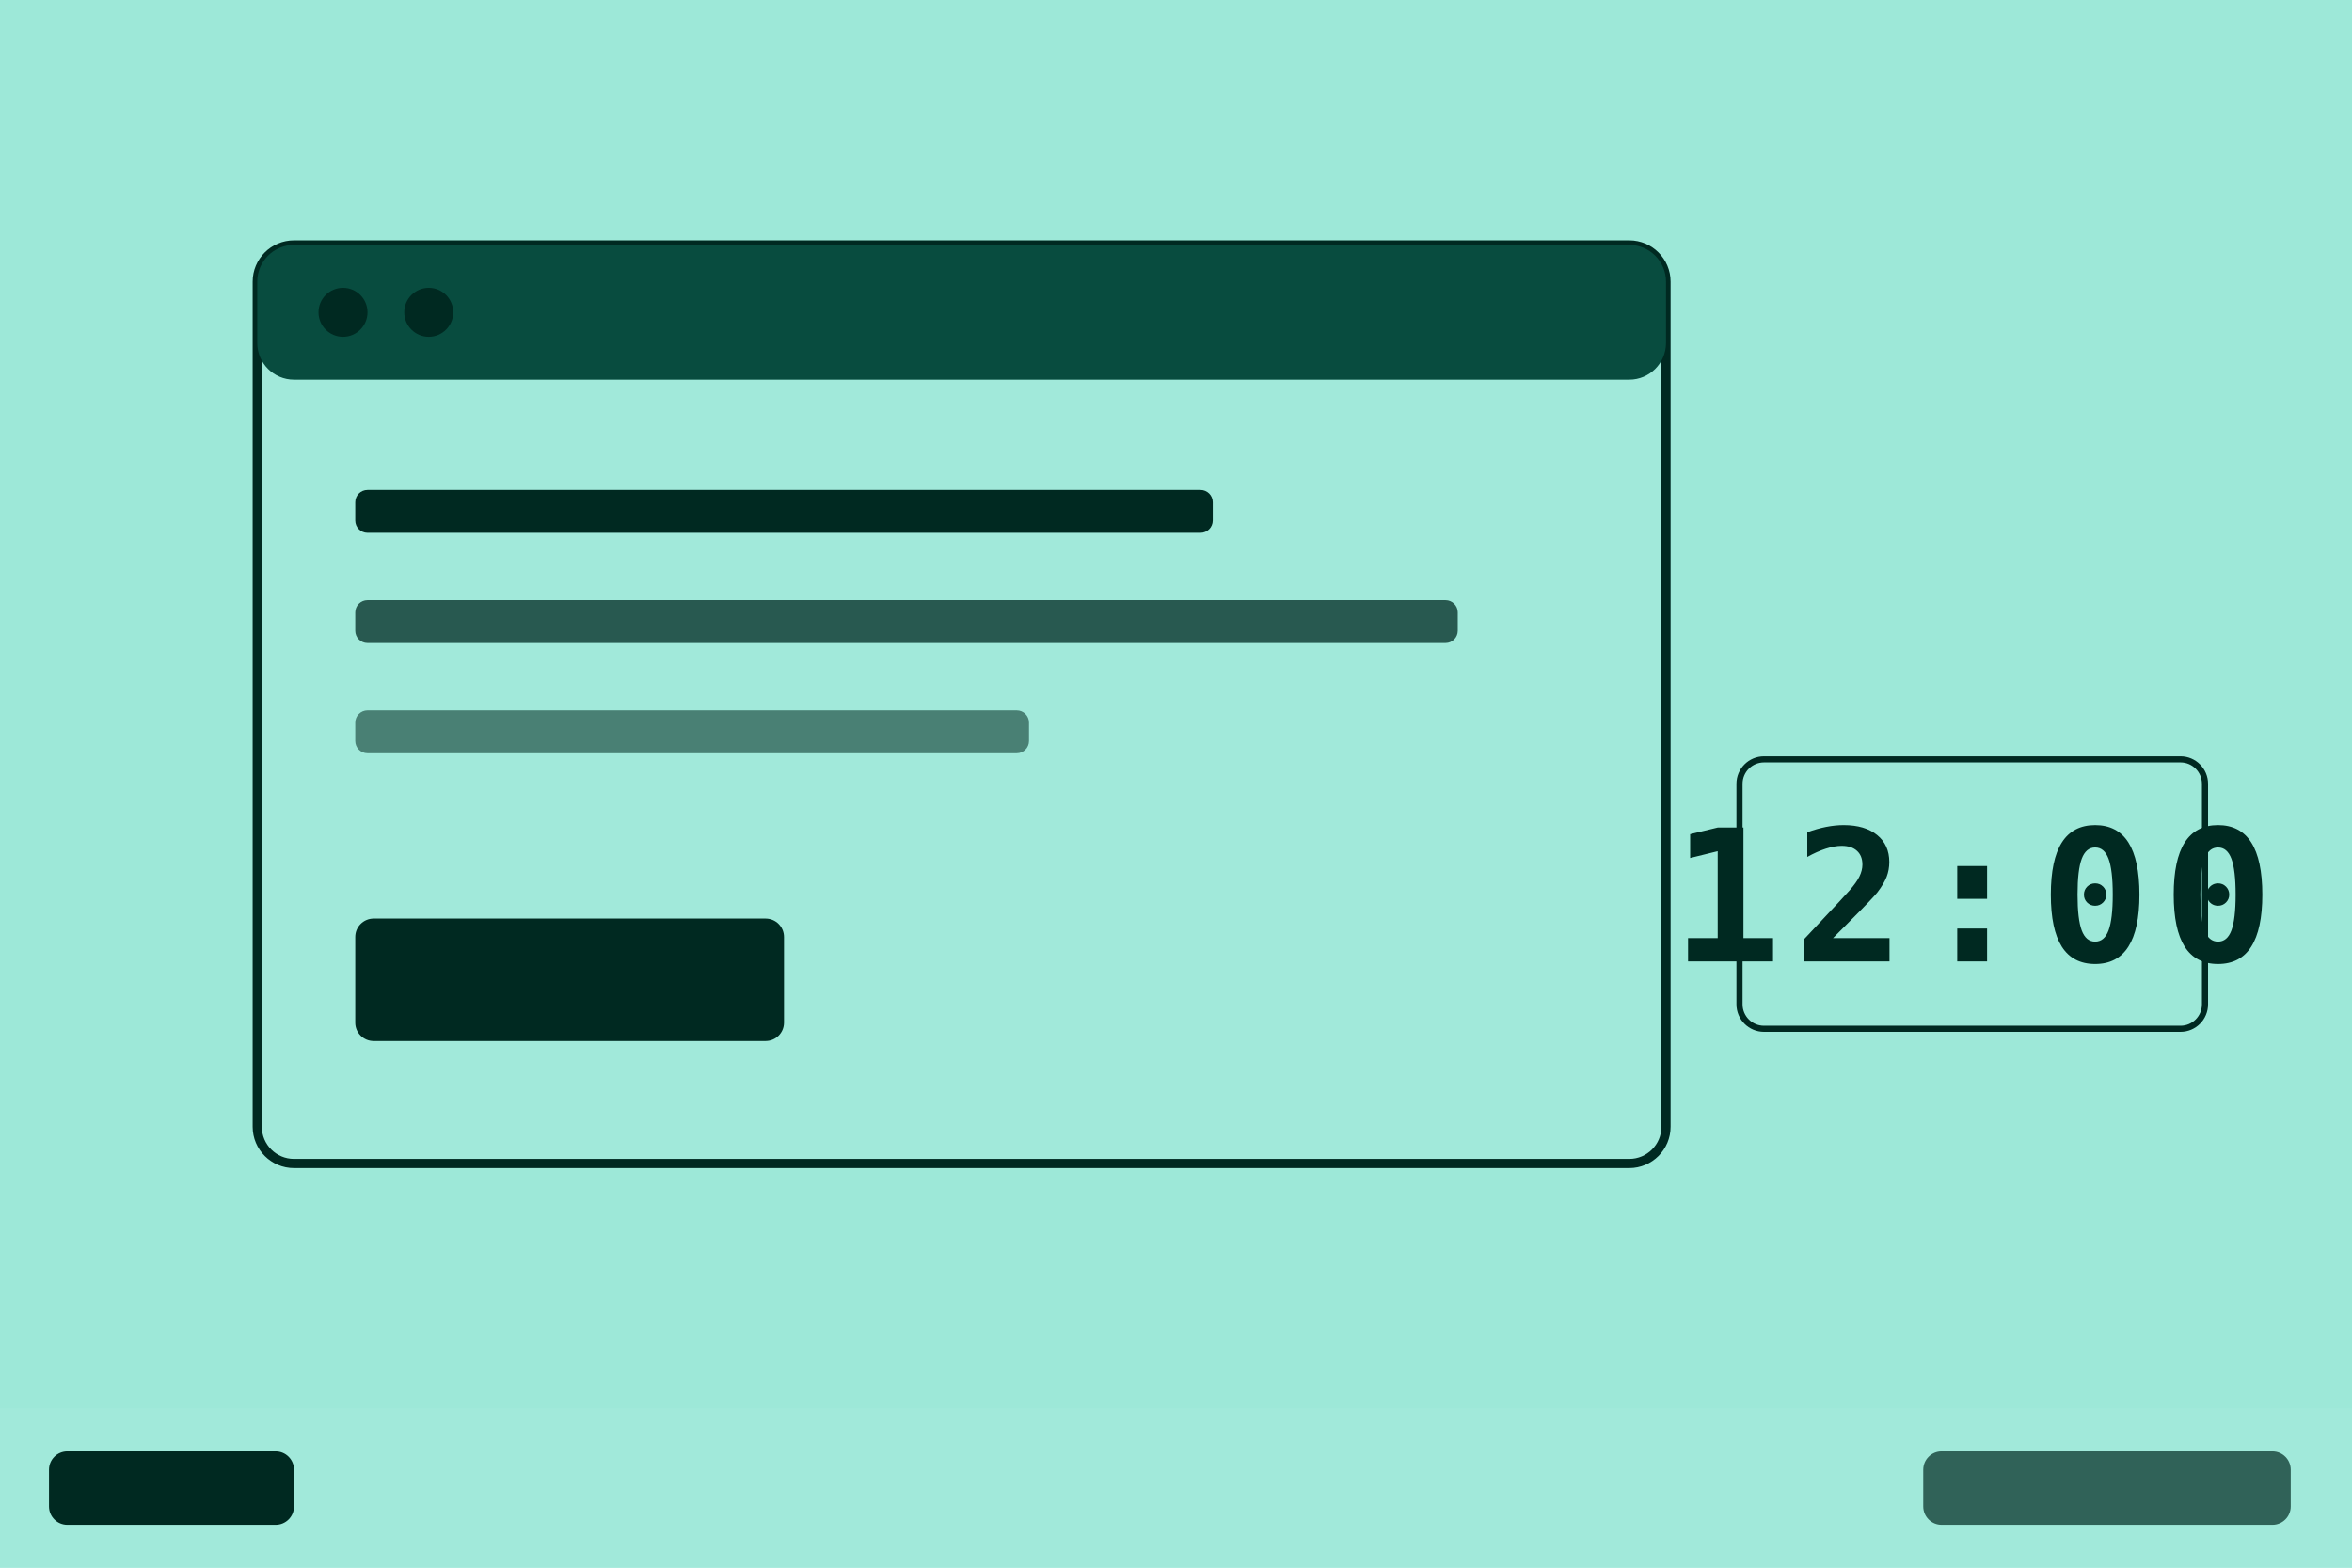
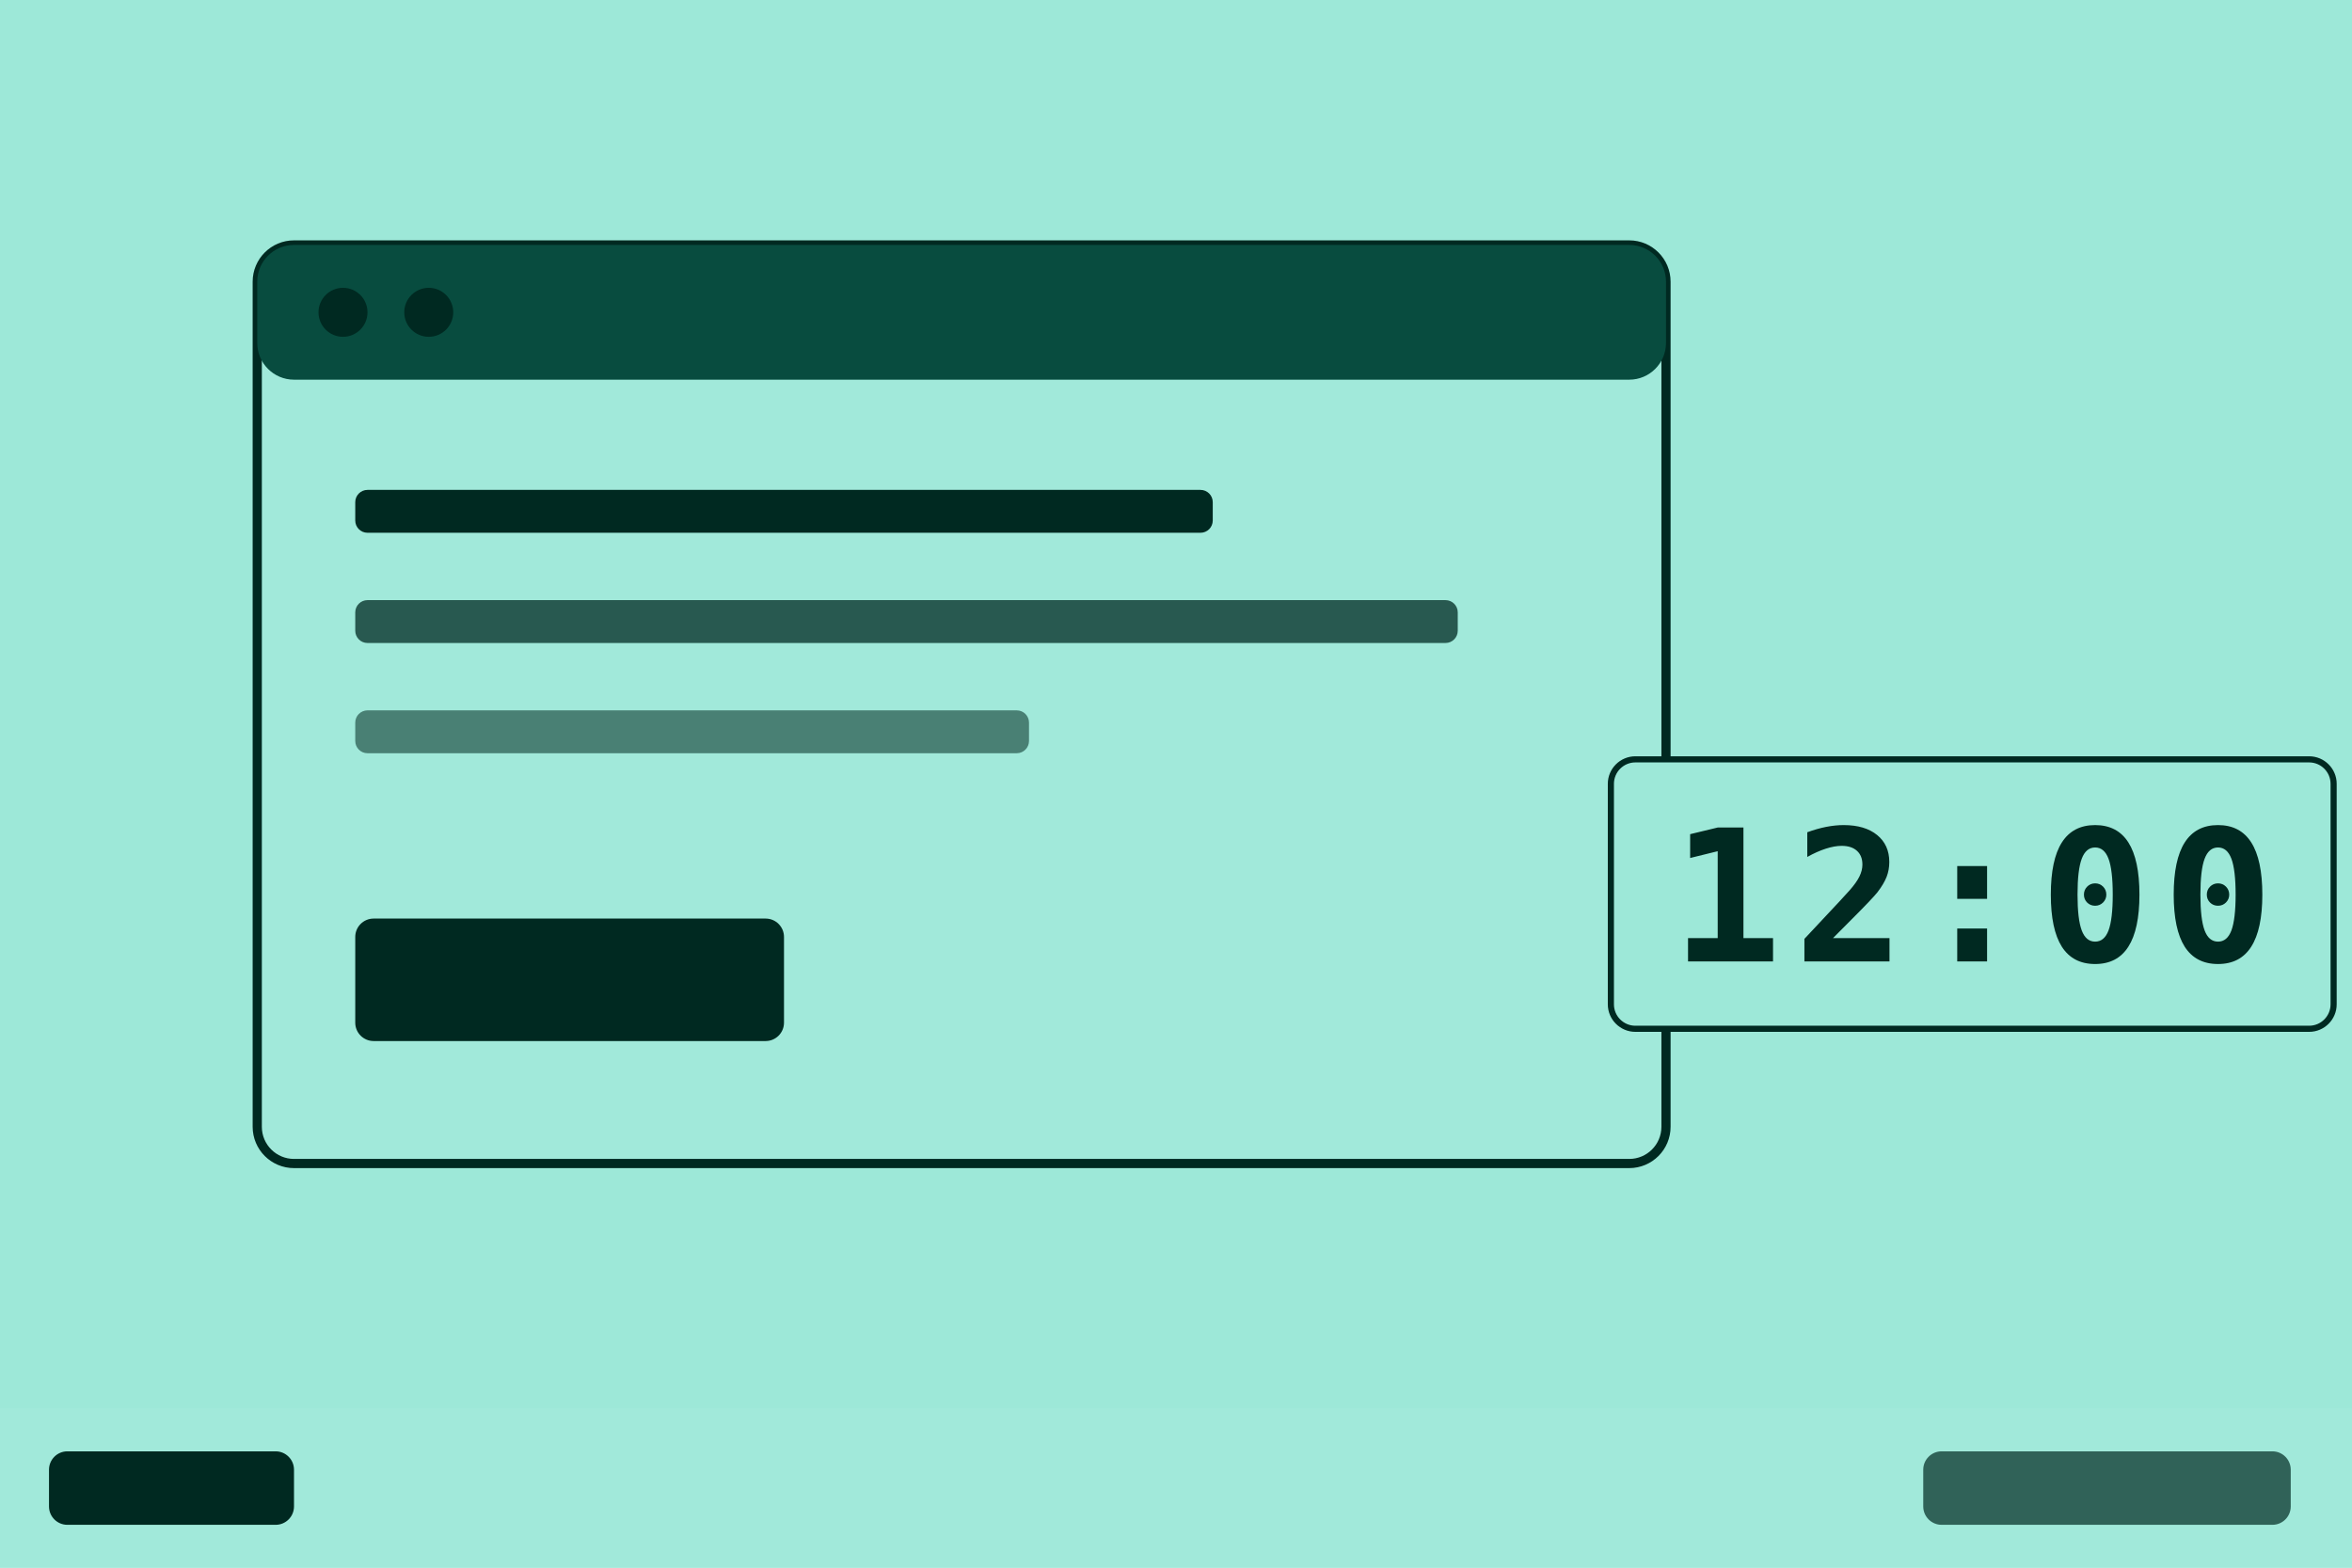
<svg xmlns="http://www.w3.org/2000/svg" width="384" height="256" viewBox="0 0 384 256">
  <rect width="384" height="256" fill="#9de8d8" />
  <rect x="42" y="40" width="230" height="150" rx="6" fill="#a1e9da" stroke="#002921" stroke-width="1.5" />
  <rect x="42" y="40" width="230" height="22" rx="6" fill="#084c3f" />
  <circle cx="56" cy="51" r="4" fill="#002921" />
  <circle cx="70" cy="51" r="4" fill="#002921" />
  <rect x="58" y="80" width="140" height="7" rx="2" fill="#002921" />
  <rect x="58" y="98" width="180" height="7" rx="2" fill="#002921" opacity="0.75" />
  <rect x="58" y="116" width="110" height="7" rx="2" fill="#002921" opacity="0.55" />
  <rect x="58" y="150" width="70" height="20" rx="3" fill="#002921" />
-   <g transform="translate(288,150)" font-family="monospace" font-weight="bold">
-     <rect x="-4" y="-26" width="76" height="44" rx="4" fill="#9de8d8" stroke="#002921" stroke-width="1" />
-     <text x="34" y="7" font-size="30" fill="#002921" text-anchor="middle" letter-spacing="2">12:00</text>
+   <g transform="translate(322,150)" font-family="monospace" font-weight="bold">
+     <rect x="-59.0" y="-26" width="118.0" height="44" rx="4" fill="#9de8d8" stroke="#002921" stroke-width="1" />
+     <text x="0" y="7" font-size="30" fill="#002921" text-anchor="middle" letter-spacing="2">12:00</text>
  </g>
  <rect x="0" y="230" width="384" height="26" fill="#a1e9da" />
  <rect x="8" y="237" width="40" height="12" rx="3" fill="#002921" />
  <rect x="314" y="237" width="60" height="12" rx="3" fill="#002921" opacity="0.7" />
</svg>
